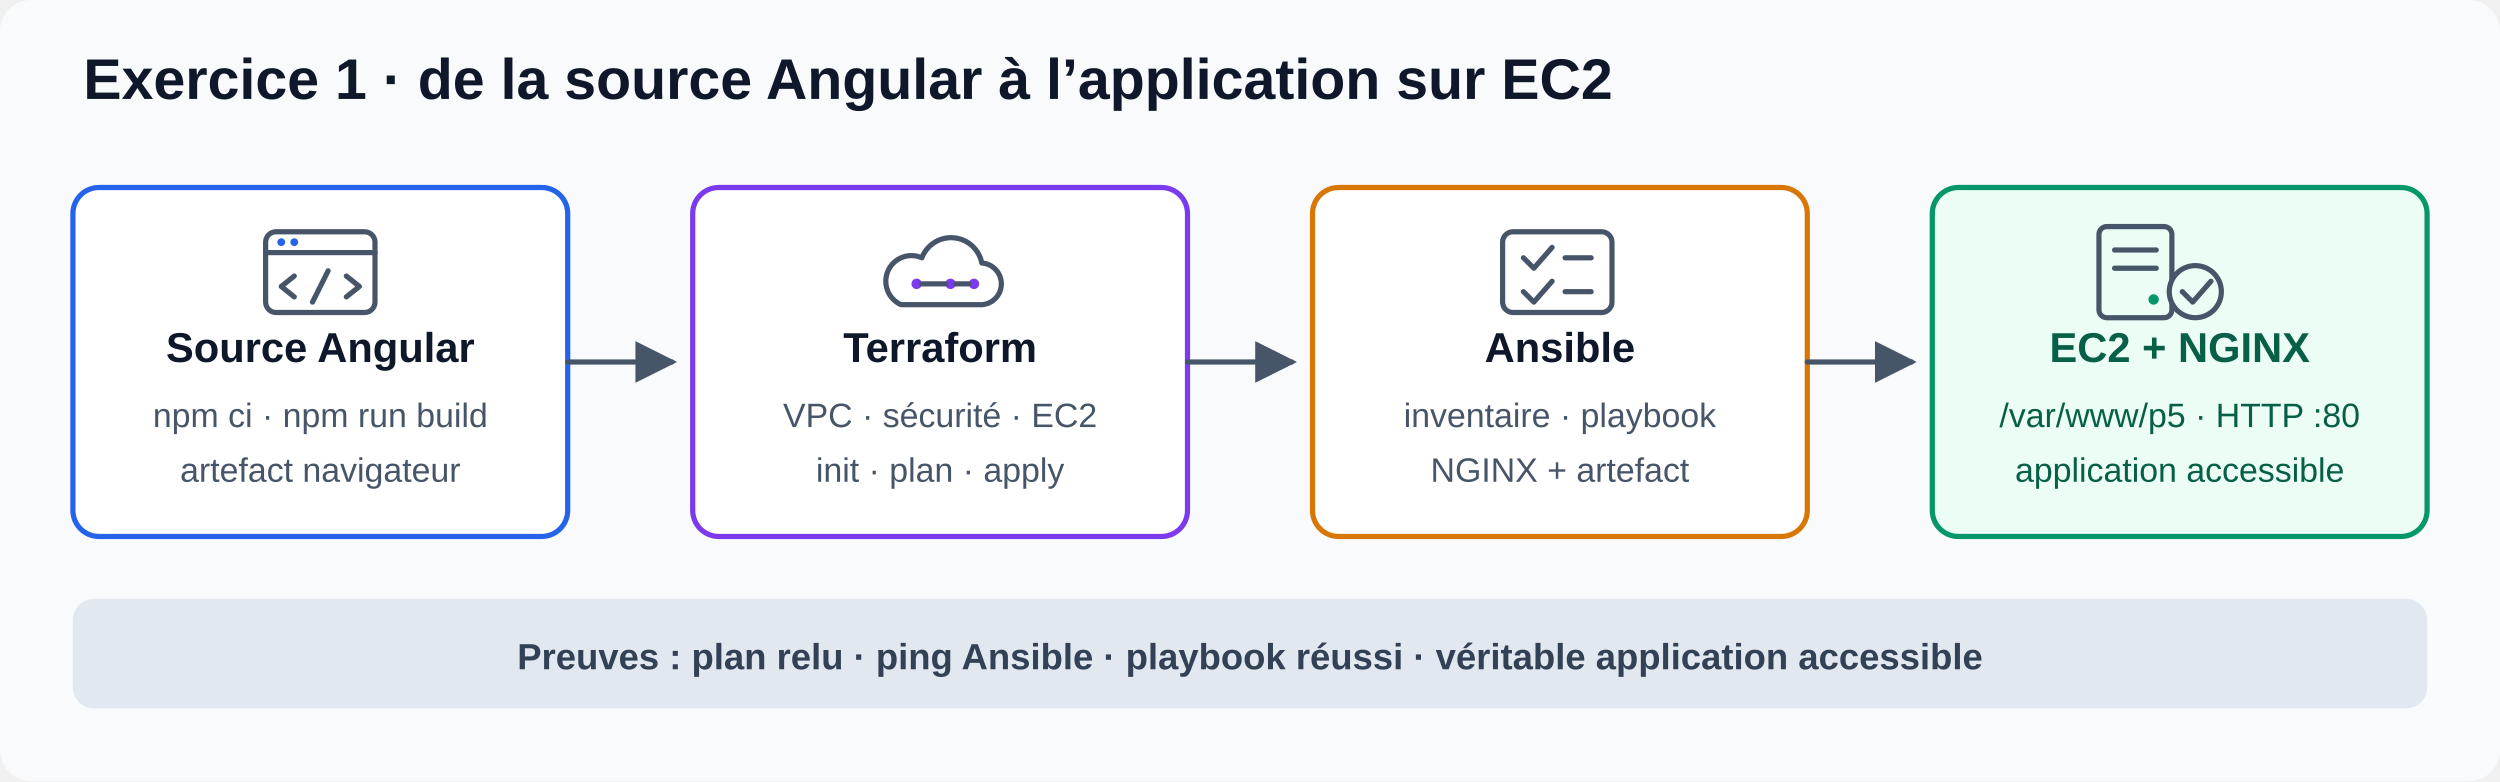
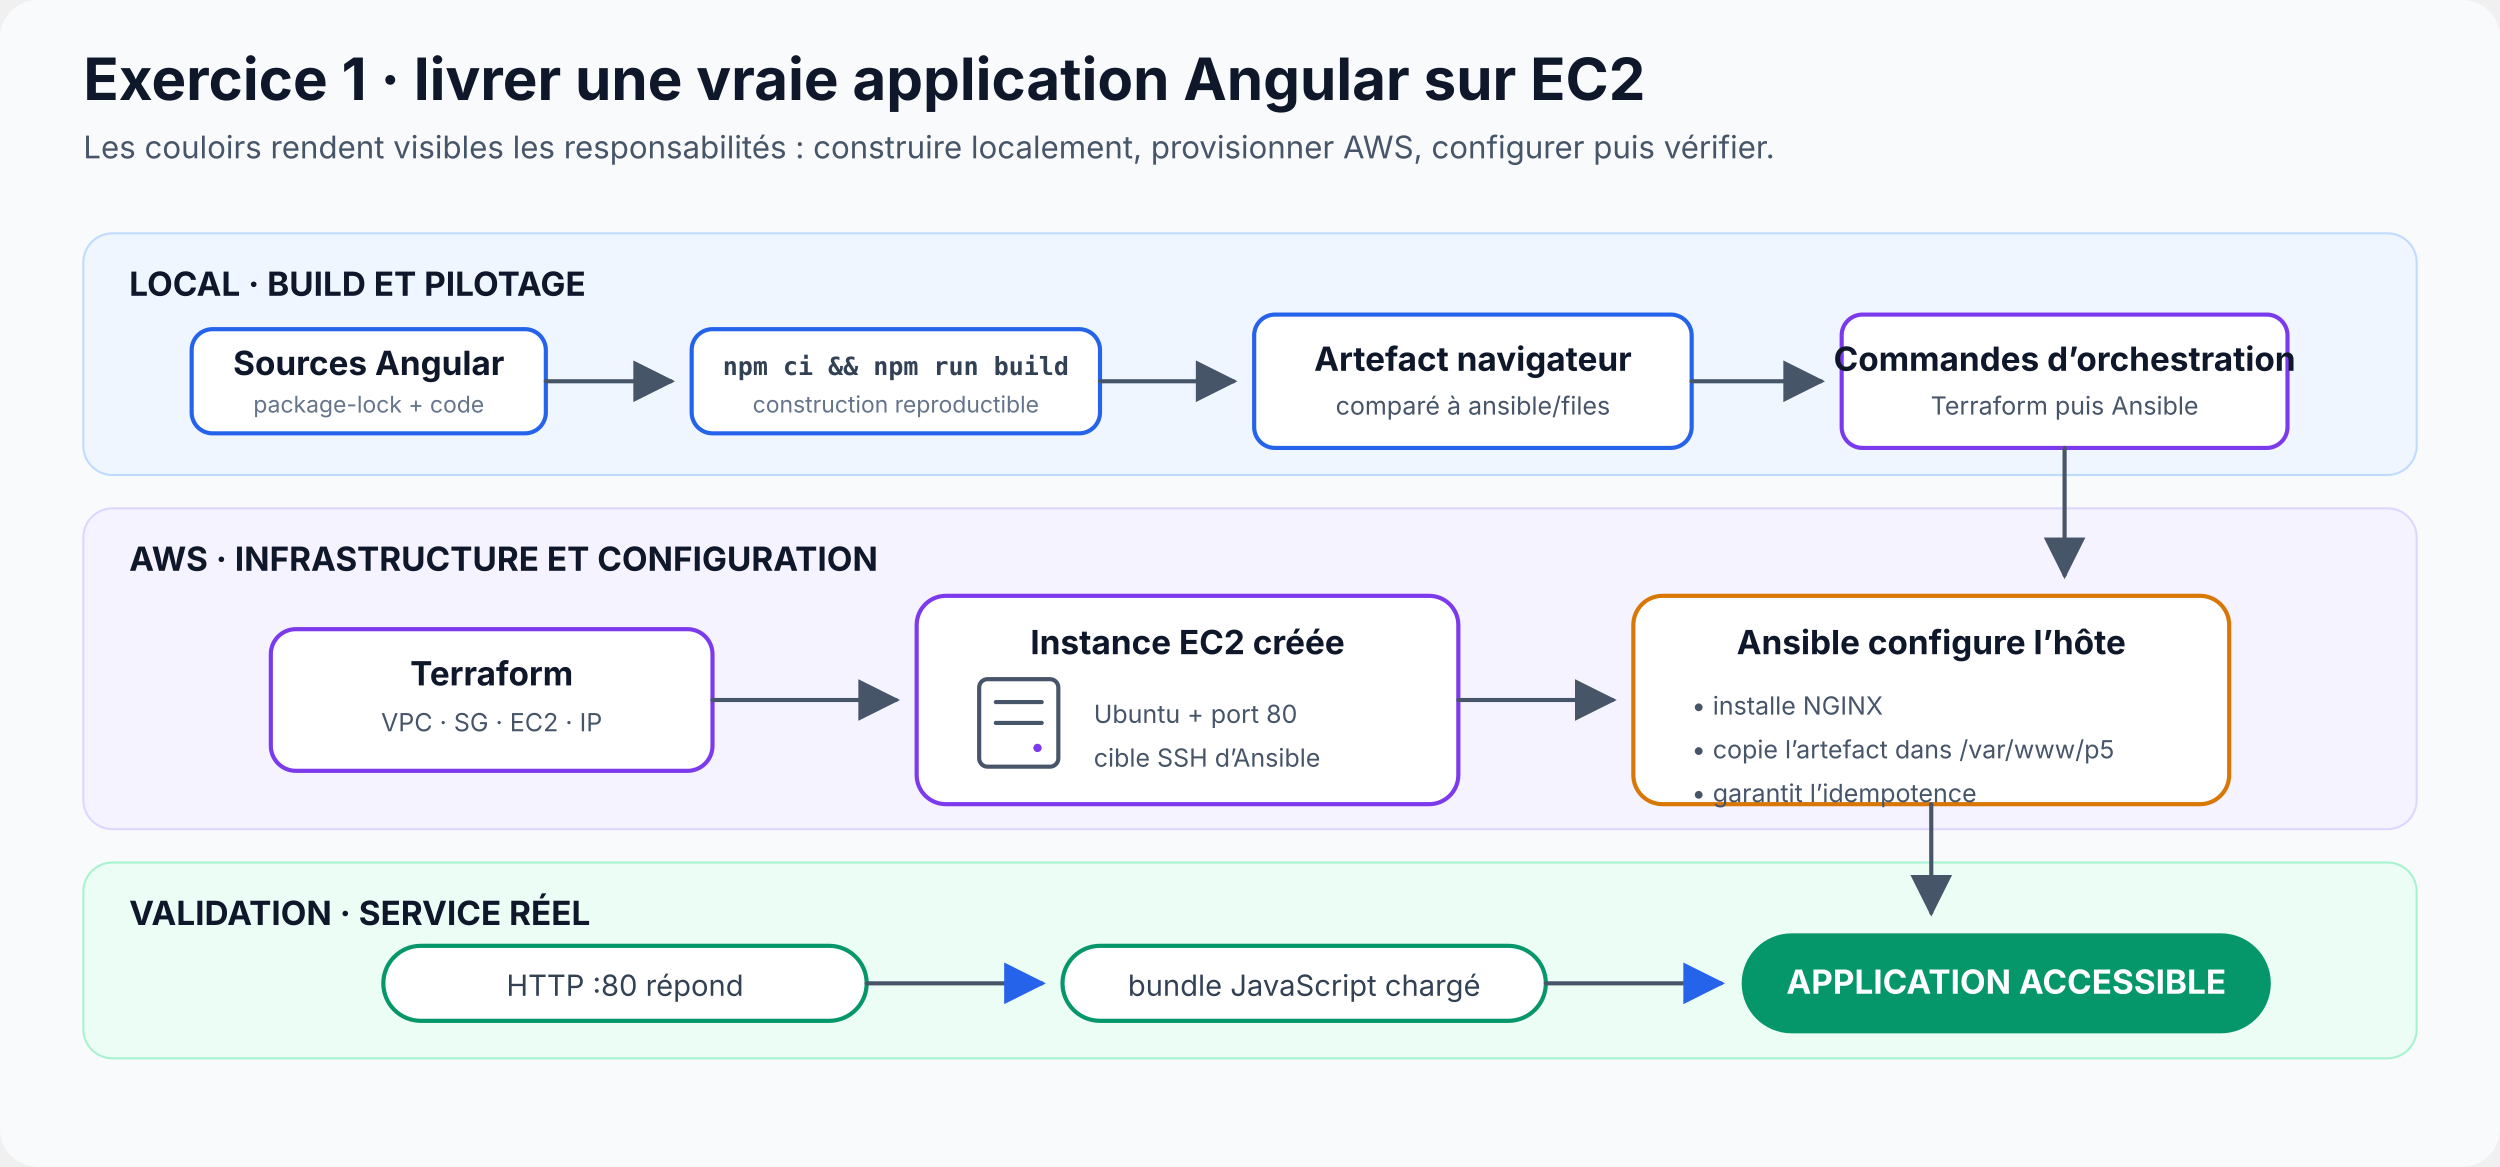
- <svg xmlns="http://www.w3.org/2000/svg" width="960" height="300" viewBox="0 0 960 300" role="img" aria-labelledby="title desc">
+ <svg xmlns="http://www.w3.org/2000/svg" width="1200" height="560" viewBox="0 0 1200 560" role="img" aria-labelledby="title desc">
  <defs>
-     <marker id="arrow" markerWidth="8" markerHeight="8" refX="7" refY="4" orient="auto">
-       <path d="M0 0L8 4L0 8Z" fill="#475569" />
+     <marker id="arrow" markerWidth="10" markerHeight="10" refX="9" refY="5" orient="auto">
+       <path d="M0 0L10 5L0 10Z" fill="#475569" />
+     </marker>
+     <marker id="blueArrow" markerWidth="10" markerHeight="10" refX="9" refY="5" orient="auto">
+       <path d="M0 0L10 5L0 10Z" fill="#2563eb" />
    </marker>
    <style>
-     .title{font:700 22px Arial,sans-serif;fill:#0f172a}.card-title{font:700 16px Arial,sans-serif;fill:#0f172a}.label{font:13px Arial,sans-serif;fill:#475569}.ok-title{font:700 16px Arial,sans-serif;fill:#065f46}.ok-label{font:13px Arial,sans-serif;fill:#065f46}.line{fill:none;stroke:#475569;stroke-width:2;stroke-linecap:round;stroke-linejoin:round}
-   </style>
+   .title{font:700 28px Inter,Arial,sans-serif;fill:#0f172a}
+   .subtitle{font:15px Inter,Arial,sans-serif;fill:#475569}
+   .section{font:700 16px Inter,Arial,sans-serif;fill:#0f172a}
+   .label{font:14px Inter,Arial,sans-serif;fill:#334155}
+   .small{font:12px Inter,Arial,sans-serif;fill:#475569}
+   .tiny{font:11px Inter,Arial,sans-serif;fill:#64748b}
+   .mono{font:600 12px ui-monospace,SFMono-Regular,Consolas,monospace;fill:#334155}
+   .line{fill:none;stroke:#475569;stroke-width:2;stroke-linecap:round;stroke-linejoin:round}
+   .soft{fill:#f8fafc;stroke:#cbd5e1;stroke-width:1.5}
+   .panel{fill:#fff;stroke:#cbd5e1;stroke-width:1.5}
+ </style>
  </defs>
-   <rect width="960" height="300" rx="12" fill="#f8fafc" />
-   <text x="32" y="38" class="title">Exercice 1 · de la source Angular à l’application sur EC2</text>
-   <g text-anchor="middle">
-     <rect x="28" y="72" width="190" height="134" rx="10" fill="#fff" stroke="#2563eb" stroke-width="2" />
-     <g transform="translate(102 89)" class="line" stroke="#2563eb">
-       <rect x="0" y="0" width="42" height="31" rx="4" />
-       <line x1="0" y1="8" x2="42" y2="8" />
-       <circle cx="6" cy="4" r="1.5" fill="#2563eb" stroke="none" />
-       <circle cx="11" cy="4" r="1.5" fill="#2563eb" stroke="none" />
-       <path d="M11 17l-5 4 5 4M31 17l5 4-5 4M24 15l-6 12" />
+   <rect width="1200" height="560" rx="18" fill="#f8fafc" />
+   <text x="40" y="48" class="title">Exercice 1 · livrer une vraie application Angular sur EC2</text>
+   <text x="40" y="76" class="subtitle">Les couloirs rendent visibles les responsabilités : construire localement, provisionner AWS, configurer puis vérifier.</text>
+   <rect x="40" y="112" width="1120" height="116" rx="14" fill="#eff6ff" stroke="#bfdbfe" />
+   <rect x="40" y="244" width="1120" height="154" rx="14" fill="#f5f3ff" stroke="#ddd6fe" />
+   <rect x="40" y="414" width="1120" height="94" rx="14" fill="#ecfdf5" stroke="#a7f3d0" />
+   <text x="62" y="142" class="section" fill="#1d4ed8">LOCAL · BUILD ET PILOTAGE</text>
+   <text x="62" y="274" class="section" fill="#6d28d9">AWS · INFRASTRUCTURE ET CONFIGURATION</text>
+   <text x="62" y="444" class="section" fill="#047857">VALIDATION · SERVICE RÉEL</text>
+   <g>
+     <rect x="92" y="158" width="170" height="50" rx="10" fill="#fff" stroke="#2563eb" stroke-width="2" />
+     <text x="177" y="180" text-anchor="middle" class="section">Sources Angular</text>
+     <text x="177" y="198" text-anchor="middle" class="tiny">package-lock + code</text>
+     <rect x="332" y="158" width="196" height="50" rx="10" fill="#fff" stroke="#2563eb" stroke-width="2" />
+     <text x="430" y="180" text-anchor="middle" class="mono">npm ci &amp;&amp; npm run build</text>
+     <text x="430" y="198" text-anchor="middle" class="tiny">construction reproductible</text>
+     <path d="M262 183H322" class="line" marker-end="url(#arrow)" />
+     <rect x="602" y="151" width="210" height="64" rx="10" fill="#fff" stroke="#2563eb" stroke-width="2" />
+     <text x="707" y="178" text-anchor="middle" class="section">Artefact navigateur</text>
+     <text x="707" y="199" text-anchor="middle" class="small">comparé à ansible/files</text>
+     <path d="M528 183H592" class="line" marker-end="url(#arrow)" />
+     <rect x="884" y="151" width="214" height="64" rx="10" fill="#fff" stroke="#7c3aed" stroke-width="2" />
+     <text x="991" y="178" text-anchor="middle" class="section">Commandes d’orchestration</text>
+     <text x="991" y="199" text-anchor="middle" class="small">Terraform puis Ansible</text>
+     <path d="M812 183H874" class="line" marker-end="url(#arrow)" />
+   </g>
+   <g>
+     <rect x="130" y="302" width="212" height="68" rx="12" fill="#fff" stroke="#7c3aed" stroke-width="2" />
+     <text x="236" y="329" text-anchor="middle" class="section">Terraform</text>
+     <text x="236" y="351" text-anchor="middle" class="small">VPC · SG · EC2 · IP</text>
+     <path d="M342 336H430" class="line" marker-end="url(#arrow)" />
+     <rect x="440" y="286" width="260" height="100" rx="14" fill="#fff" stroke="#7c3aed" stroke-width="2" />
+     <text x="570" y="314" text-anchor="middle" class="section">Instance EC2 créée</text>
+     <g transform="translate(470 326)" class="line" stroke="#7c3aed">
+       <rect x="0" y="0" width="38" height="42" rx="4" />
+       <line x1="8" y1="11" x2="30" y2="11" />
+       <line x1="8" y1="21" x2="30" y2="21" />
+       <circle cx="28" cy="33" r="2" fill="#7c3aed" stroke="none" />
    </g>
-     <text x="123" y="139" class="card-title">Source Angular</text>
-     <text x="123" y="164" class="label">npm ci · npm run build</text>
-     <text x="123" y="185" class="label">artefact navigateur</text>
-     <rect x="266" y="72" width="190" height="134" rx="10" fill="#fff" stroke="#7c3aed" stroke-width="2" />
-     <g transform="translate(338 88)" class="line" stroke="#7c3aed">
-       <path d="M8 29h30a8 8 0 0 0 1-16 12 12 0 0 0-23-2A9 9 0 0 0 8 29Z" />
-       <circle cx="14" cy="21" r="2" fill="#7c3aed" stroke="none" />
-       <circle cx="27" cy="21" r="2" fill="#7c3aed" stroke="none" />
-       <circle cx="36" cy="21" r="2" fill="#7c3aed" stroke="none" />
-       <line x1="16" y1="21" x2="25" y2="21" />
-       <line x1="29" y1="21" x2="34" y2="21" />
-     </g>
-     <text x="361" y="139" class="card-title">Terraform</text>
-     <text x="361" y="164" class="label">VPC · sécurité · EC2</text>
-     <text x="361" y="185" class="label">init · plan · apply</text>
-     <rect x="504" y="72" width="190" height="134" rx="10" fill="#fff" stroke="#d97706" stroke-width="2" />
-     <g transform="translate(577 89)" class="line" stroke="#d97706">
-       <rect x="0" y="0" width="42" height="31" rx="4" />
-       <path d="M8 10l4 4 7-8M8 23l4 4 7-8" />
-       <line x1="24" y1="10" x2="34" y2="10" />
-       <line x1="24" y1="23" x2="34" y2="23" />
-     </g>
-     <text x="599" y="139" class="card-title">Ansible</text>
-     <text x="599" y="164" class="label">inventaire · playbook</text>
-     <text x="599" y="185" class="label">NGINX + artefact</text>
-     <rect x="742" y="72" width="190" height="134" rx="10" fill="#ecfdf5" stroke="#059669" stroke-width="2" />
-     <g transform="translate(806 87)" class="line" stroke="#059669">
-       <rect x="0" y="0" width="28" height="35" rx="3" />
-       <line x1="6" y1="9" x2="22" y2="9" />
-       <line x1="6" y1="16" x2="22" y2="16" />
-       <circle cx="21" cy="28" r="2" fill="#059669" stroke="none" />
-       <circle cx="37" cy="25" r="10" fill="#ecfdf5" />
-       <path d="M32 25l4 4 7-8" />
-     </g>
-     <text x="837" y="139" class="ok-title">EC2 + NGINX</text>
-     <text x="837" y="164" class="ok-label">/var/www/p5 · HTTP :80</text>
-     <text x="837" y="185" class="ok-label">application accessible</text>
+     <text x="525" y="347" class="small">Ubuntu + port 80</text>
+     <text x="525" y="368" class="small">cible SSH d’Ansible</text>
+     <path d="M700 336H774" class="line" marker-end="url(#arrow)" />
+     <rect x="784" y="286" width="286" height="100" rx="14" fill="#fff" stroke="#d97706" stroke-width="2" />
+     <text x="927" y="314" text-anchor="middle" class="section">Ansible configure l’hôte</text>
+     <text x="812" y="343" class="small">• installe NGINX</text>
+     <text x="812" y="364" class="small">• copie l’artefact dans /var/www/p5</text>
+     <text x="812" y="385" class="small">• garantit l’idempotence</text>
+     <path d="M991 215V276" class="line" marker-end="url(#arrow)" />
  </g>
-   <g class="line" marker-end="url(#arrow)">
-     <line x1="218" y1="139" x2="258" y2="139" />
-     <line x1="456" y1="139" x2="496" y2="139" />
-     <line x1="694" y1="139" x2="734" y2="139" />
+   <g>
+     <rect x="184" y="454" width="232" height="36" rx="18" fill="#fff" stroke="#059669" stroke-width="2" />
+     <text x="300" y="478" text-anchor="middle" class="label">HTTP :80 répond</text>
+     <path d="M416 472H500" class="line" stroke="#059669" marker-end="url(#blueArrow)" />
+     <rect x="510" y="454" width="232" height="36" rx="18" fill="#fff" stroke="#059669" stroke-width="2" />
+     <text x="626" y="478" text-anchor="middle" class="label">bundle JavaScript chargé</text>
+     <path d="M742 472H826" class="line" stroke="#059669" marker-end="url(#blueArrow)" />
+     <rect x="836" y="448" width="254" height="48" rx="24" fill="#059669" />
+     <text x="963" y="477" text-anchor="middle" font-family="Inter,Arial" font-size="16" font-weight="700" fill="#fff">APPLICATION ACCESSIBLE</text>
+     <path d="M927 386V438" class="line" stroke="#059669" marker-end="url(#arrow)" />
  </g>
-   <rect x="28" y="230" width="904" height="42" rx="8" fill="#e2e8f0" />
-   <text x="480" y="257" text-anchor="middle" font-family="Arial,sans-serif" font-size="14" font-weight="700" fill="#334155">Preuves : plan relu · ping Ansible · playbook réussi · véritable application accessible</text>
</svg>
